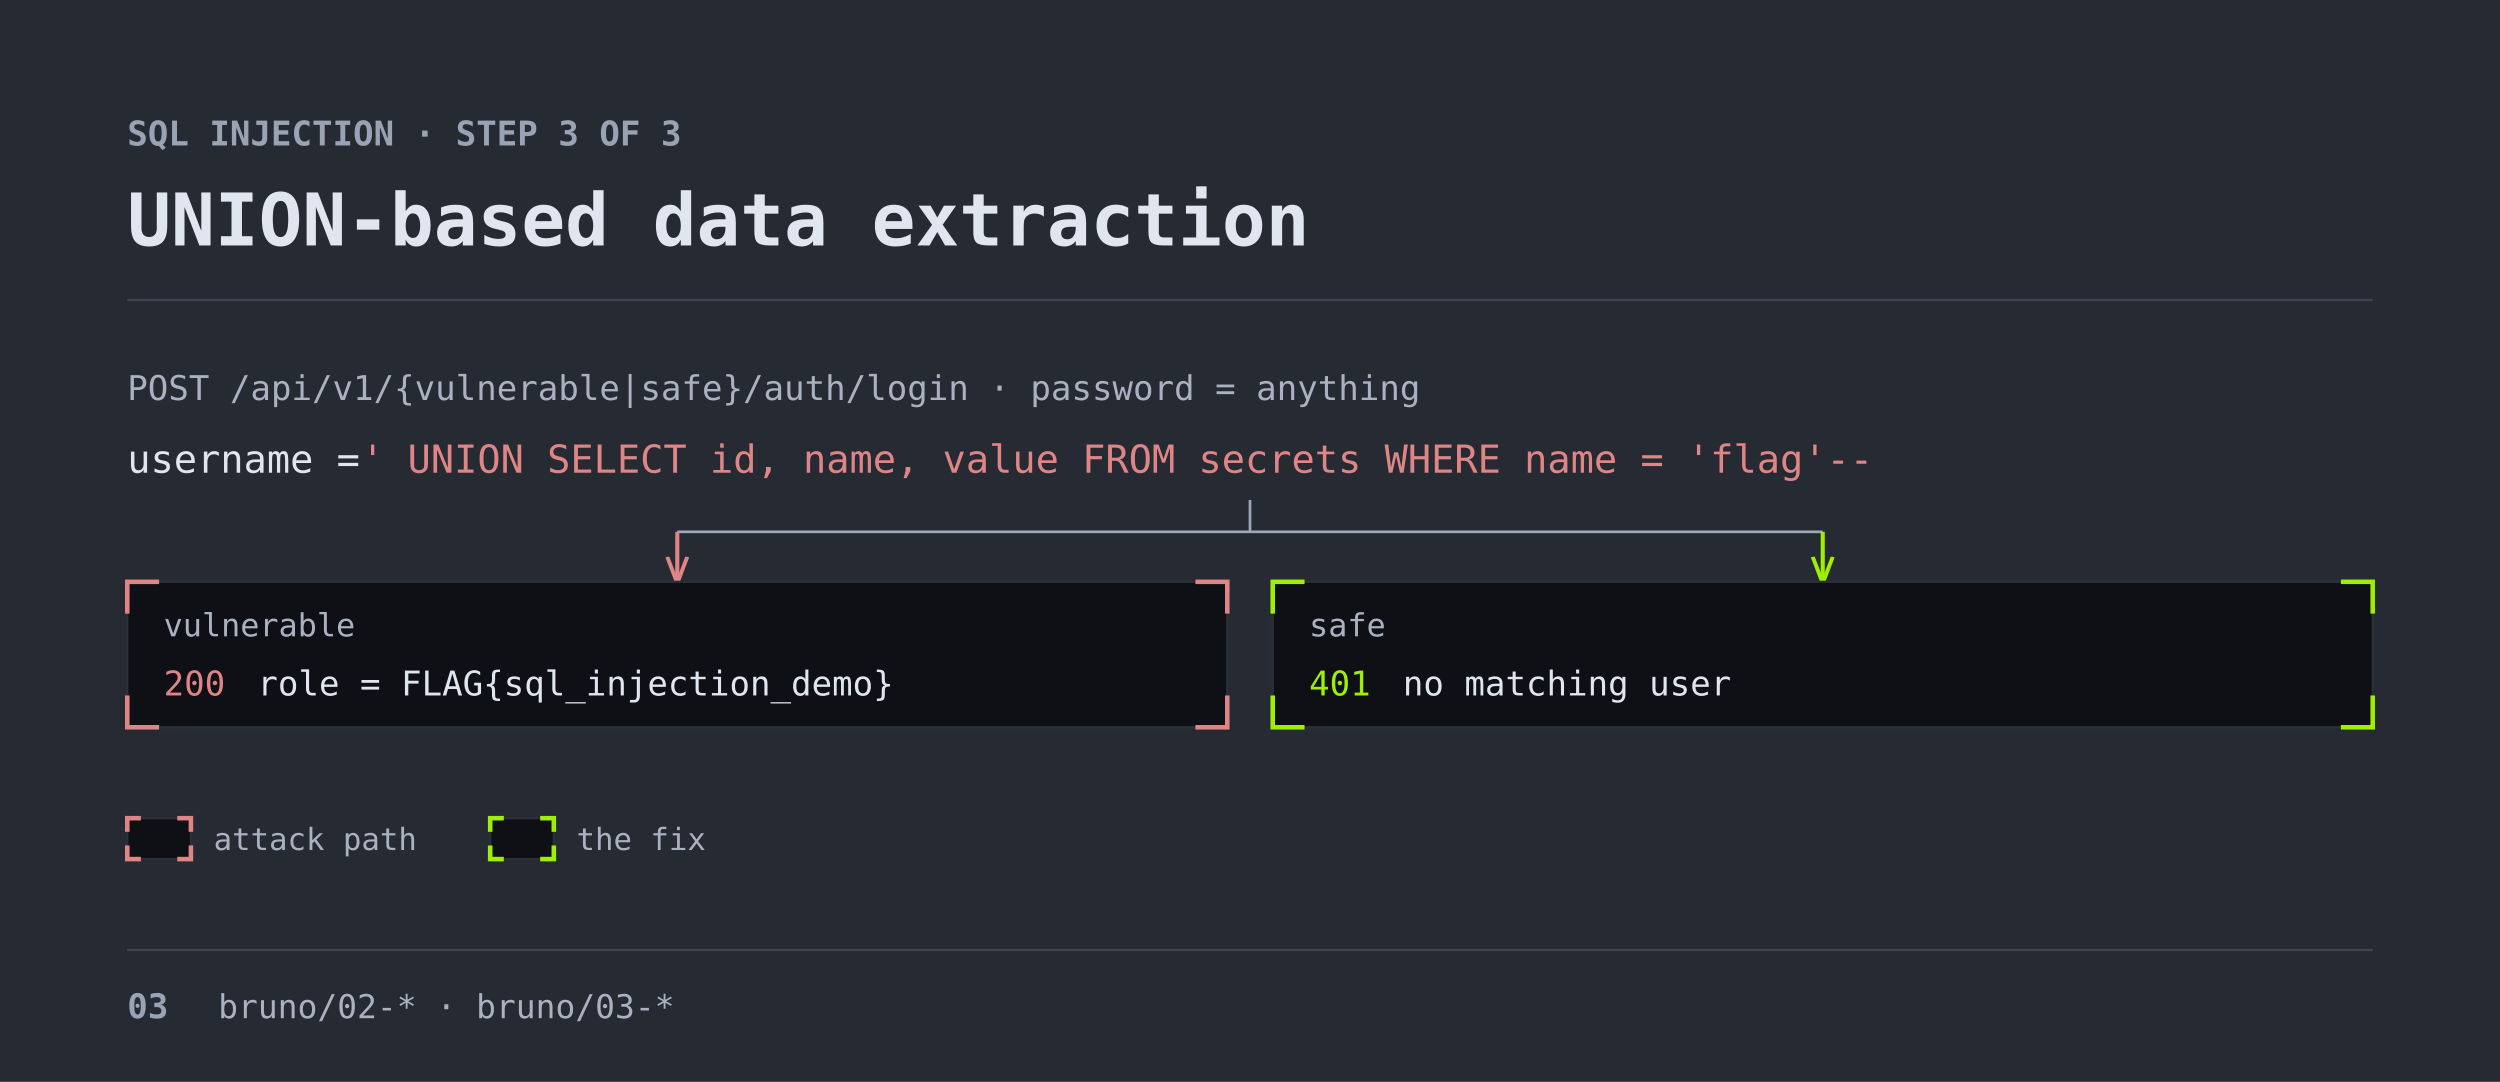
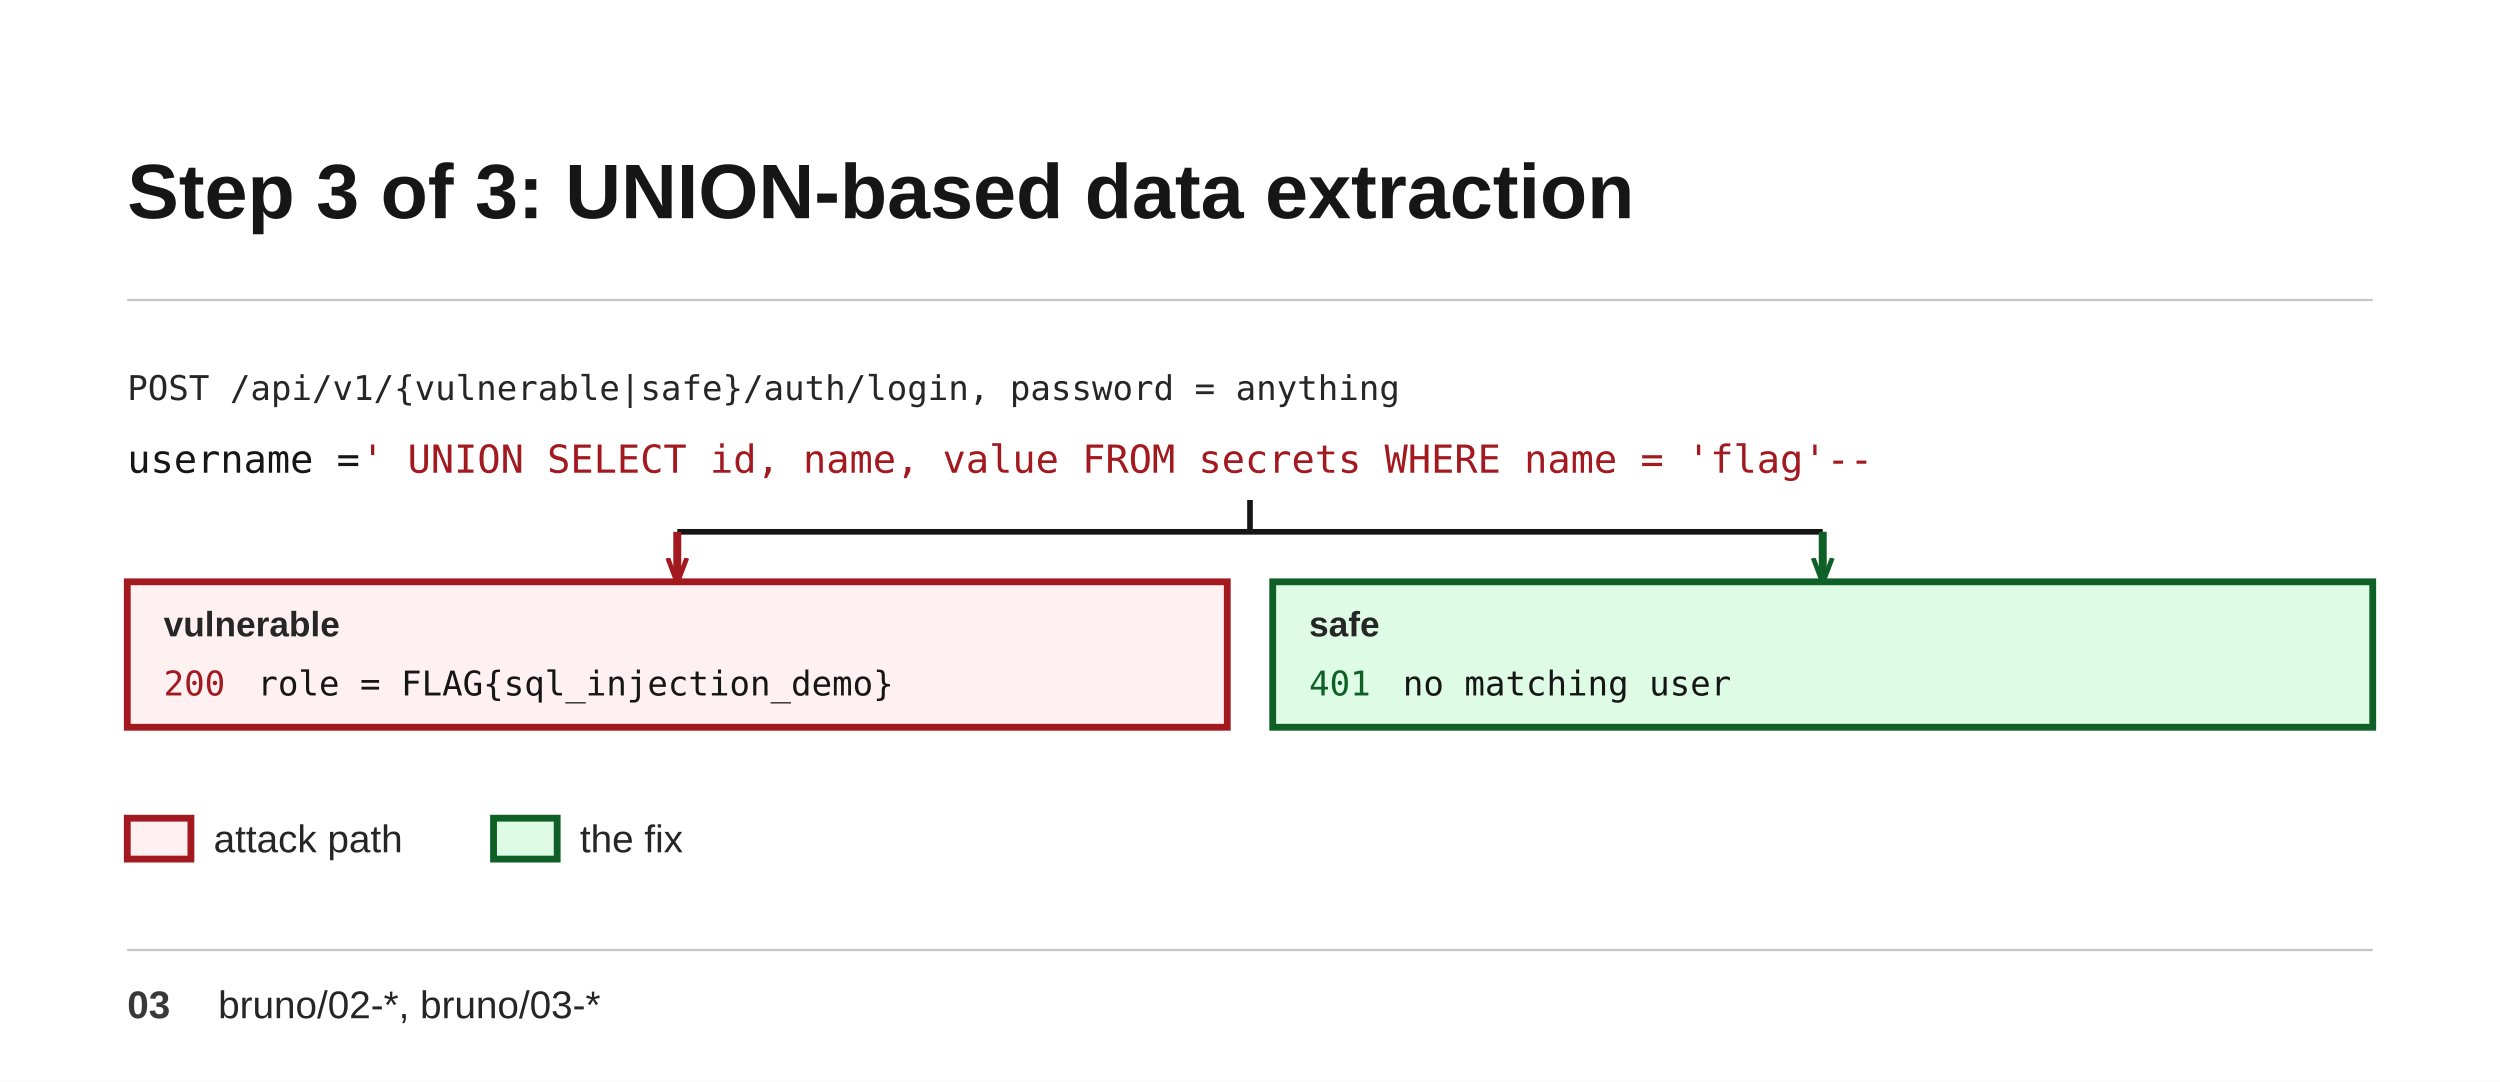
<svg xmlns="http://www.w3.org/2000/svg" viewBox="0 0 1100 476" width="1100" height="476" role="img" aria-labelledby="t d">
  <defs>
-     <marker id="to" viewBox="0 0 8 8" refX="7" refY="4" markerWidth="7" markerHeight="7" orient="auto-start-reverse">
-       <path d="M0,1.2 L7.4,4 L0,6.8" fill="none" stroke="#9DA6B7" stroke-width="1.1" />
+     <marker id="to" viewBox="0 0 8 8" refX="7" refY="4" markerWidth="12" markerHeight="12" markerUnits="userSpaceOnUse" orient="auto-start-reverse">
+       <path d="M0,1.2 L7.4,4 L0,6.8" fill="none" stroke="#161616" stroke-width="1.4" />
    </marker>
-     <marker id="to-ink" viewBox="0 0 8 8" refX="7" refY="4" markerWidth="7" markerHeight="7" orient="auto-start-reverse">
-       <path d="M0,1.2 L7.4,4 L0,6.8" fill="none" stroke="#E0E6F0" stroke-width="1.1" />
+     <marker id="to-ink" viewBox="0 0 8 8" refX="7" refY="4" markerWidth="12" markerHeight="12" markerUnits="userSpaceOnUse" orient="auto-start-reverse">
+       <path d="M0,1.2 L7.4,4 L0,6.8" fill="none" stroke="#161616" stroke-width="1.4" />
    </marker>
-     <marker id="to-accent" viewBox="0 0 8 8" refX="7" refY="4" markerWidth="7" markerHeight="7" orient="auto-start-reverse">
-       <path d="M0,1.2 L7.4,4 L0,6.8" fill="none" stroke="#E08585" stroke-width="1.1" />
+     <marker id="to-accent" viewBox="0 0 8 8" refX="7" refY="4" markerWidth="12" markerHeight="12" markerUnits="userSpaceOnUse" orient="auto-start-reverse">
+       <path d="M0,1.2 L7.4,4 L0,6.8" fill="none" stroke="#A2191F" stroke-width="1.4" />
    </marker>
-     <marker id="to-safe" viewBox="0 0 8 8" refX="7" refY="4" markerWidth="7" markerHeight="7" orient="auto-start-reverse">
-       <path d="M0,1.2 L7.4,4 L0,6.8" fill="none" stroke="#9FEF00" stroke-width="1.1" />
+     <marker id="to-safe" viewBox="0 0 8 8" refX="7" refY="4" markerWidth="12" markerHeight="12" markerUnits="userSpaceOnUse" orient="auto-start-reverse">
+       <path d="M0,1.2 L7.4,4 L0,6.8" fill="none" stroke="#0E6027" stroke-width="1.4" />
    </marker>
  </defs>
-   <rect width="1100" height="476" fill="#252A33" />
-   <text x="56" y="64" fill="#9AA3B4" font-family="Consolas, 'Cascadia Mono', 'SF Mono', Menlo, monospace" font-size="15" font-weight="700" xml:space="preserve" textLength="222.75" lengthAdjust="spacingAndGlyphs">SQL INJECTION · STEP 3 OF 3</text>
-   <text x="56" y="108" fill="#E0E6F0" font-family="Consolas, 'Cascadia Mono', 'SF Mono', Menlo, monospace" font-size="32" font-weight="700" xml:space="preserve" textLength="475.2" lengthAdjust="spacingAndGlyphs">UNION-based data extraction</text>
-   <polyline points="56,132 1044,132" fill="none" stroke="#3F4552" stroke-width="1" />
-   <text x="56" y="176" fill="#AAB2C2" font-family="Consolas, 'Cascadia Mono', 'SF Mono', Menlo, monospace" font-size="15" font-weight="400" xml:space="preserve" textLength="519.75" lengthAdjust="spacingAndGlyphs">POST /api/v1/{vulnerable|safe}/auth/login · password = anything</text>
-   <text x="56" y="208" fill="#E0E6F0" font-family="Consolas, 'Cascadia Mono', 'SF Mono', Menlo, monospace" font-size="17" font-weight="400" xml:space="preserve" textLength="102.85" lengthAdjust="spacingAndGlyphs">username = </text>
-   <text x="158.85" y="208" fill="#E08585" font-family="Consolas, 'Cascadia Mono', 'SF Mono', Menlo, monospace" font-size="17" font-weight="400" xml:space="preserve" textLength="607.75" lengthAdjust="spacingAndGlyphs">' UNION SELECT id, name, value FROM secrets WHERE name = 'flag'--</text>
-   <polyline points="550.0,220 550.0,234" fill="none" stroke="#9DA6B7" stroke-width="1.2" />
-   <polyline points="298.0,234 802.0,234" fill="none" stroke="#9DA6B7" stroke-width="1.2" />
-   <polyline points="298.0,234 298.0,256" fill="none" stroke="#E08585" stroke-width="1.8" marker-end="url(#to-accent)" />
-   <polyline points="802.0,234 802.0,256" fill="none" stroke="#9FEF00" stroke-width="1.8" marker-end="url(#to-safe)" />
-   <rect x="56" y="256" width="484" height="64" rx="0" fill="#0E1015" stroke="#2A2F38" stroke-width="1" stroke-opacity="1" />
-   <path class="corners corners-attack" d="M56,270 V256 H70 M540,270 V256 H526 M56,306 V320 H70 M540,306 V320 H526" fill="none" stroke="#E08585" stroke-width="2" />
-   <text x="72" y="280" fill="#AAB2C2" font-family="Consolas, 'Cascadia Mono', 'SF Mono', Menlo, monospace" font-size="14" font-weight="400" xml:space="preserve" textLength="77.0" lengthAdjust="spacingAndGlyphs">vulnerable</text>
-   <text x="72" y="306" fill="#E08585" font-family="Consolas, 'Cascadia Mono', 'SF Mono', Menlo, monospace" font-size="15" font-weight="400" xml:space="preserve" textLength="41.25" lengthAdjust="spacingAndGlyphs">200  </text>
-   <text x="113.25" y="306" fill="#E0E6F0" font-family="Consolas, 'Cascadia Mono', 'SF Mono', Menlo, monospace" font-size="15" font-weight="400" xml:space="preserve" textLength="255.75" lengthAdjust="spacingAndGlyphs">role = FLAG{sql_injection_demo}</text>
-   <rect x="560" y="256" width="484" height="64" rx="0" fill="#0E1015" stroke="#2A2F38" stroke-width="1" stroke-opacity="1" />
-   <path class="corners corners-fix" d="M560,270 V256 H574 M1044,270 V256 H1030 M560,306 V320 H574 M1044,306 V320 H1030" fill="none" stroke="#9FEF00" stroke-width="2" />
-   <text x="576" y="280" fill="#AAB2C2" font-family="Consolas, 'Cascadia Mono', 'SF Mono', Menlo, monospace" font-size="14" font-weight="400" xml:space="preserve" textLength="30.8" lengthAdjust="spacingAndGlyphs">safe</text>
-   <text x="576" y="306" fill="#9FEF00" font-family="Consolas, 'Cascadia Mono', 'SF Mono', Menlo, monospace" font-size="15" font-weight="400" xml:space="preserve" textLength="41.25" lengthAdjust="spacingAndGlyphs">401  </text>
-   <text x="617.25" y="306" fill="#E0E6F0" font-family="Consolas, 'Cascadia Mono', 'SF Mono', Menlo, monospace" font-size="15" font-weight="400" xml:space="preserve" textLength="132.0" lengthAdjust="spacingAndGlyphs">no matching user</text>
+   <rect width="1100" height="476" fill="#FFFFFF" />
+   <text x="56" y="96" fill="#161616" font-family="Arial, 'Liberation Sans', Helvetica, sans-serif" font-size="34" font-weight="700" xml:space="preserve" textLength="663.14" lengthAdjust="spacingAndGlyphs">Step 3 of 3: UNION-based data extraction</text>
+   <polyline points="56,132 1044,132" fill="none" stroke="#C6C6C6" stroke-width="1" />
+   <text x="56" y="176" fill="#262626" font-family="Consolas, 'Cascadia Mono', 'SF Mono', Menlo, monospace" font-size="15" font-weight="400" xml:space="preserve" textLength="511.5" lengthAdjust="spacingAndGlyphs">POST /api/v1/{vulnerable|safe}/auth/login, password = anything</text>
+   <text x="56" y="208" fill="#161616" font-family="Consolas, 'Cascadia Mono', 'SF Mono', Menlo, monospace" font-size="17" font-weight="400" xml:space="preserve" textLength="102.85" lengthAdjust="spacingAndGlyphs">username = </text>
+   <text x="158.85" y="208" fill="#A2191F" font-family="Consolas, 'Cascadia Mono', 'SF Mono', Menlo, monospace" font-size="17" font-weight="400" xml:space="preserve" textLength="607.75" lengthAdjust="spacingAndGlyphs">' UNION SELECT id, name, value FROM secrets WHERE name = 'flag'--</text>
+   <polyline points="550.0,220 550.0,234" fill="none" stroke="#161616" stroke-width="2.5" />
+   <polyline points="298.0,234 802.0,234" fill="none" stroke="#161616" stroke-width="2.5" />
+   <polyline points="298.0,234 298.0,256" fill="none" stroke="#A2191F" stroke-width="3.5" marker-end="url(#to-accent)" />
+   <polyline points="802.0,234 802.0,256" fill="none" stroke="#0E6027" stroke-width="3.5" marker-end="url(#to-safe)" />
+   <rect x="56" y="256" width="484" height="64" fill="#FFF1F1" stroke="#A2191F" stroke-width="3" class="frame frame-attack" />
+   <text x="72" y="280" fill="#262626" font-family="Arial, 'Liberation Sans', Helvetica, sans-serif" font-size="15.5" font-weight="700" xml:space="preserve" textLength="77.53" lengthAdjust="spacingAndGlyphs">vulnerable</text>
+   <text x="72" y="306" fill="#A2191F" font-family="Consolas, 'Cascadia Mono', 'SF Mono', Menlo, monospace" font-size="15" font-weight="400" xml:space="preserve" textLength="41.25" lengthAdjust="spacingAndGlyphs">200  </text>
+   <text x="113.25" y="306" fill="#161616" font-family="Consolas, 'Cascadia Mono', 'SF Mono', Menlo, monospace" font-size="15" font-weight="400" xml:space="preserve" textLength="255.75" lengthAdjust="spacingAndGlyphs">role = FLAG{sql_injection_demo}</text>
+   <rect x="560" y="256" width="484" height="64" fill="#DEFBE6" stroke="#0E6027" stroke-width="3" class="frame frame-fix" />
+   <text x="576" y="280" fill="#262626" font-family="Arial, 'Liberation Sans', Helvetica, sans-serif" font-size="15.5" font-weight="700" xml:space="preserve" textLength="31.02" lengthAdjust="spacingAndGlyphs">safe</text>
+   <text x="576" y="306" fill="#0E6027" font-family="Consolas, 'Cascadia Mono', 'SF Mono', Menlo, monospace" font-size="15" font-weight="400" xml:space="preserve" textLength="41.25" lengthAdjust="spacingAndGlyphs">401  </text>
+   <text x="617.25" y="306" fill="#161616" font-family="Consolas, 'Cascadia Mono', 'SF Mono', Menlo, monospace" font-size="15" font-weight="400" xml:space="preserve" textLength="132.0" lengthAdjust="spacingAndGlyphs">no matching user</text>
  <g class="key">
-     <rect x="56" y="360" width="28" height="18" rx="0" fill="#0E1015" stroke="#2A2F38" stroke-width="1" stroke-opacity="1" />
-     <path class="corners" d="M56,366 V360 H62 M84,366 V360 H78 M56,372 V378 H62 M84,372 V378 H78" fill="none" stroke="#E08585" stroke-width="2" />
-     <text x="94" y="374" fill="#AAB2C2" font-family="Consolas, 'Cascadia Mono', 'SF Mono', Menlo, monospace" font-size="13.5" font-weight="400" xml:space="preserve" textLength="81.68" lengthAdjust="spacingAndGlyphs">attack path</text>
-     <rect x="215.68" y="360" width="28" height="18" rx="0" fill="#0E1015" stroke="#2A2F38" stroke-width="1" stroke-opacity="1" />
-     <path class="corners" d="M215.68,366 V360 H221.68 M243.68,366 V360 H237.68 M215.68,372 V378 H221.68 M243.68,372 V378 H237.68" fill="none" stroke="#9FEF00" stroke-width="2" />
-     <text x="253.68" y="374" fill="#AAB2C2" font-family="Consolas, 'Cascadia Mono', 'SF Mono', Menlo, monospace" font-size="13.5" font-weight="400" xml:space="preserve" textLength="51.98" lengthAdjust="spacingAndGlyphs">the fix</text>
+     <rect x="56" y="360" width="28" height="18" fill="#FFF1F1" stroke="#A2191F" stroke-width="3" class="frame" />
+     <text x="94" y="375" fill="#262626" font-family="Arial, 'Liberation Sans', Helvetica, sans-serif" font-size="17" font-weight="400" xml:space="preserve" textLength="83.16" lengthAdjust="spacingAndGlyphs">attack path</text>
+     <rect x="217.16" y="360" width="28" height="18" fill="#DEFBE6" stroke="#0E6027" stroke-width="3" class="frame" />
+     <text x="255.16" y="375" fill="#262626" font-family="Arial, 'Liberation Sans', Helvetica, sans-serif" font-size="17" font-weight="400" xml:space="preserve" textLength="45.36" lengthAdjust="spacingAndGlyphs">the fix</text>
  </g>
-   <polyline points="56,418 1044,418" fill="none" stroke="#3F4552" stroke-width="1" />
-   <text x="56" y="448" fill="#9AA3B4" font-family="Consolas, 'Cascadia Mono', 'SF Mono', Menlo, monospace" font-size="15" font-weight="700" xml:space="preserve" textLength="16.5" lengthAdjust="spacingAndGlyphs">03</text>
-   <text x="96" y="448" fill="#AAB2C2" font-family="Consolas, 'Cascadia Mono', 'SF Mono', Menlo, monospace" font-size="14.5" font-weight="400" xml:space="preserve" textLength="183.43" lengthAdjust="spacingAndGlyphs">bruno/02-* · bruno/03-*</text>
+   <polyline points="56,418 1044,418" fill="none" stroke="#C6C6C6" stroke-width="1" />
+   <text x="56" y="448" fill="#393939" font-family="Arial, 'Liberation Sans', Helvetica, sans-serif" font-size="17" font-weight="700" xml:space="preserve" textLength="18.9" lengthAdjust="spacingAndGlyphs">03</text>
+   <text x="96" y="448" fill="#262626" font-family="Arial, 'Liberation Sans', Helvetica, sans-serif" font-size="17" font-weight="400" xml:space="preserve" textLength="168.2" lengthAdjust="spacingAndGlyphs">bruno/02-*, bruno/03-*</text>
</svg>
